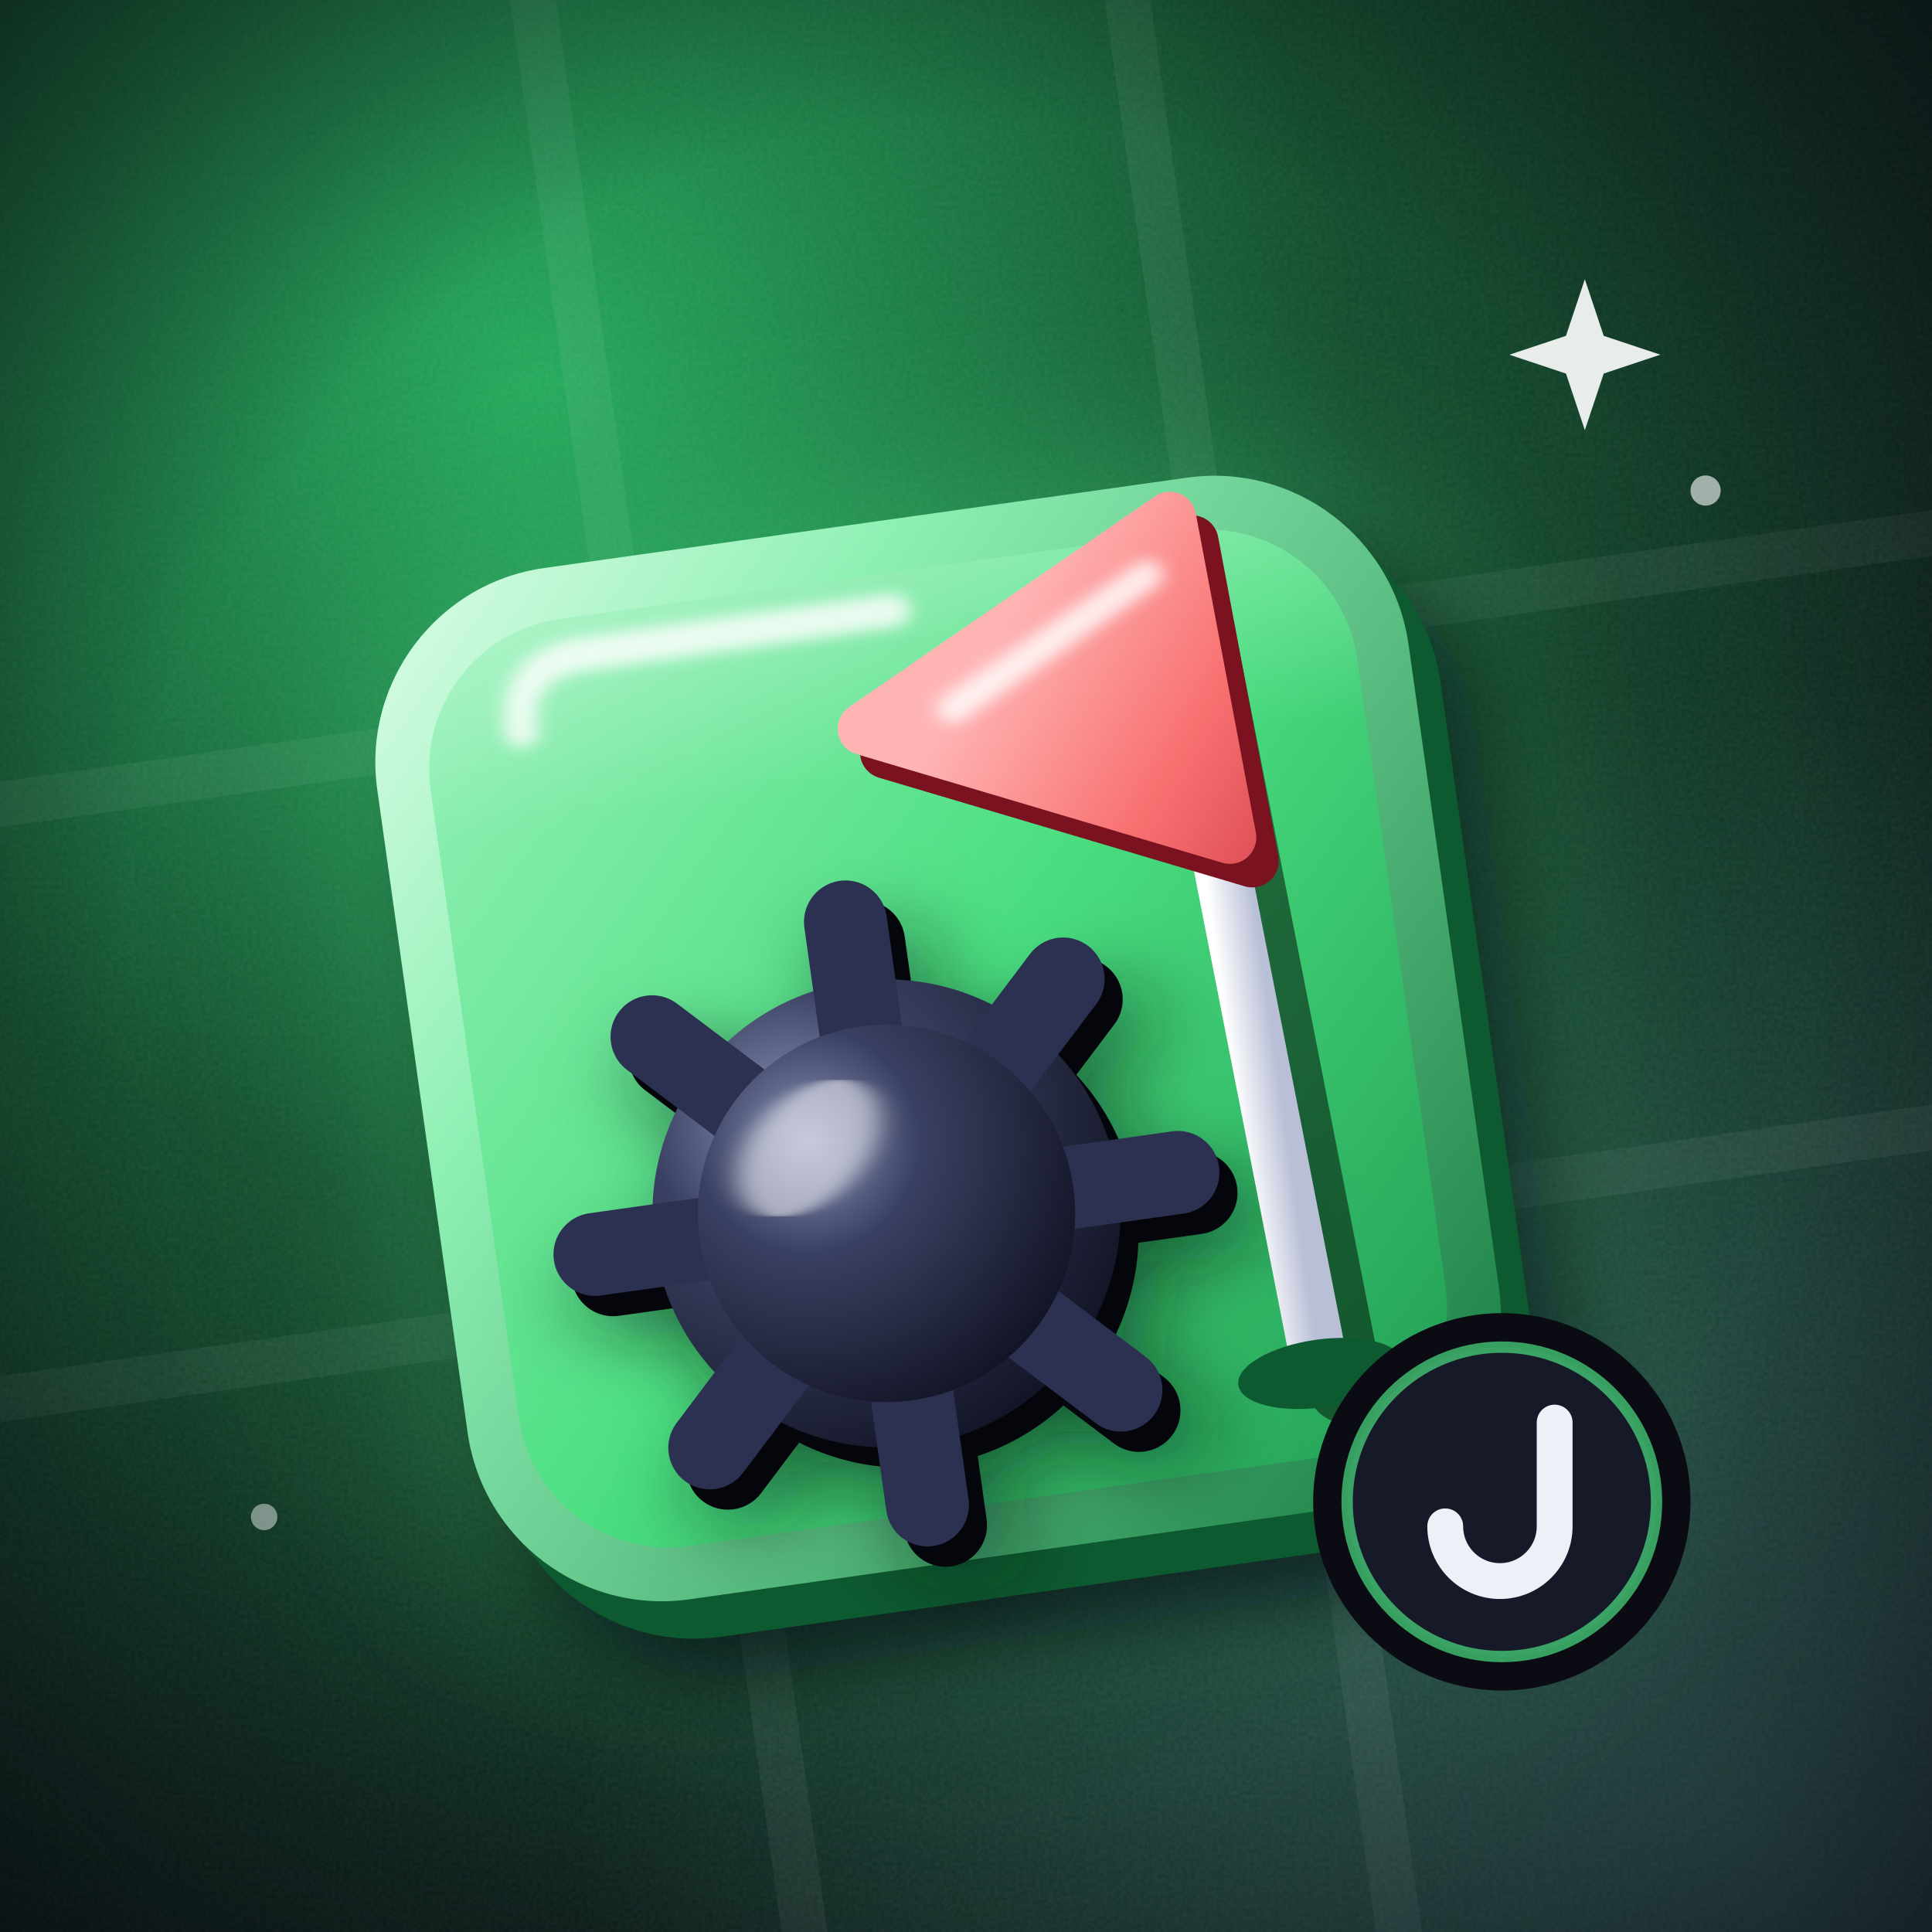
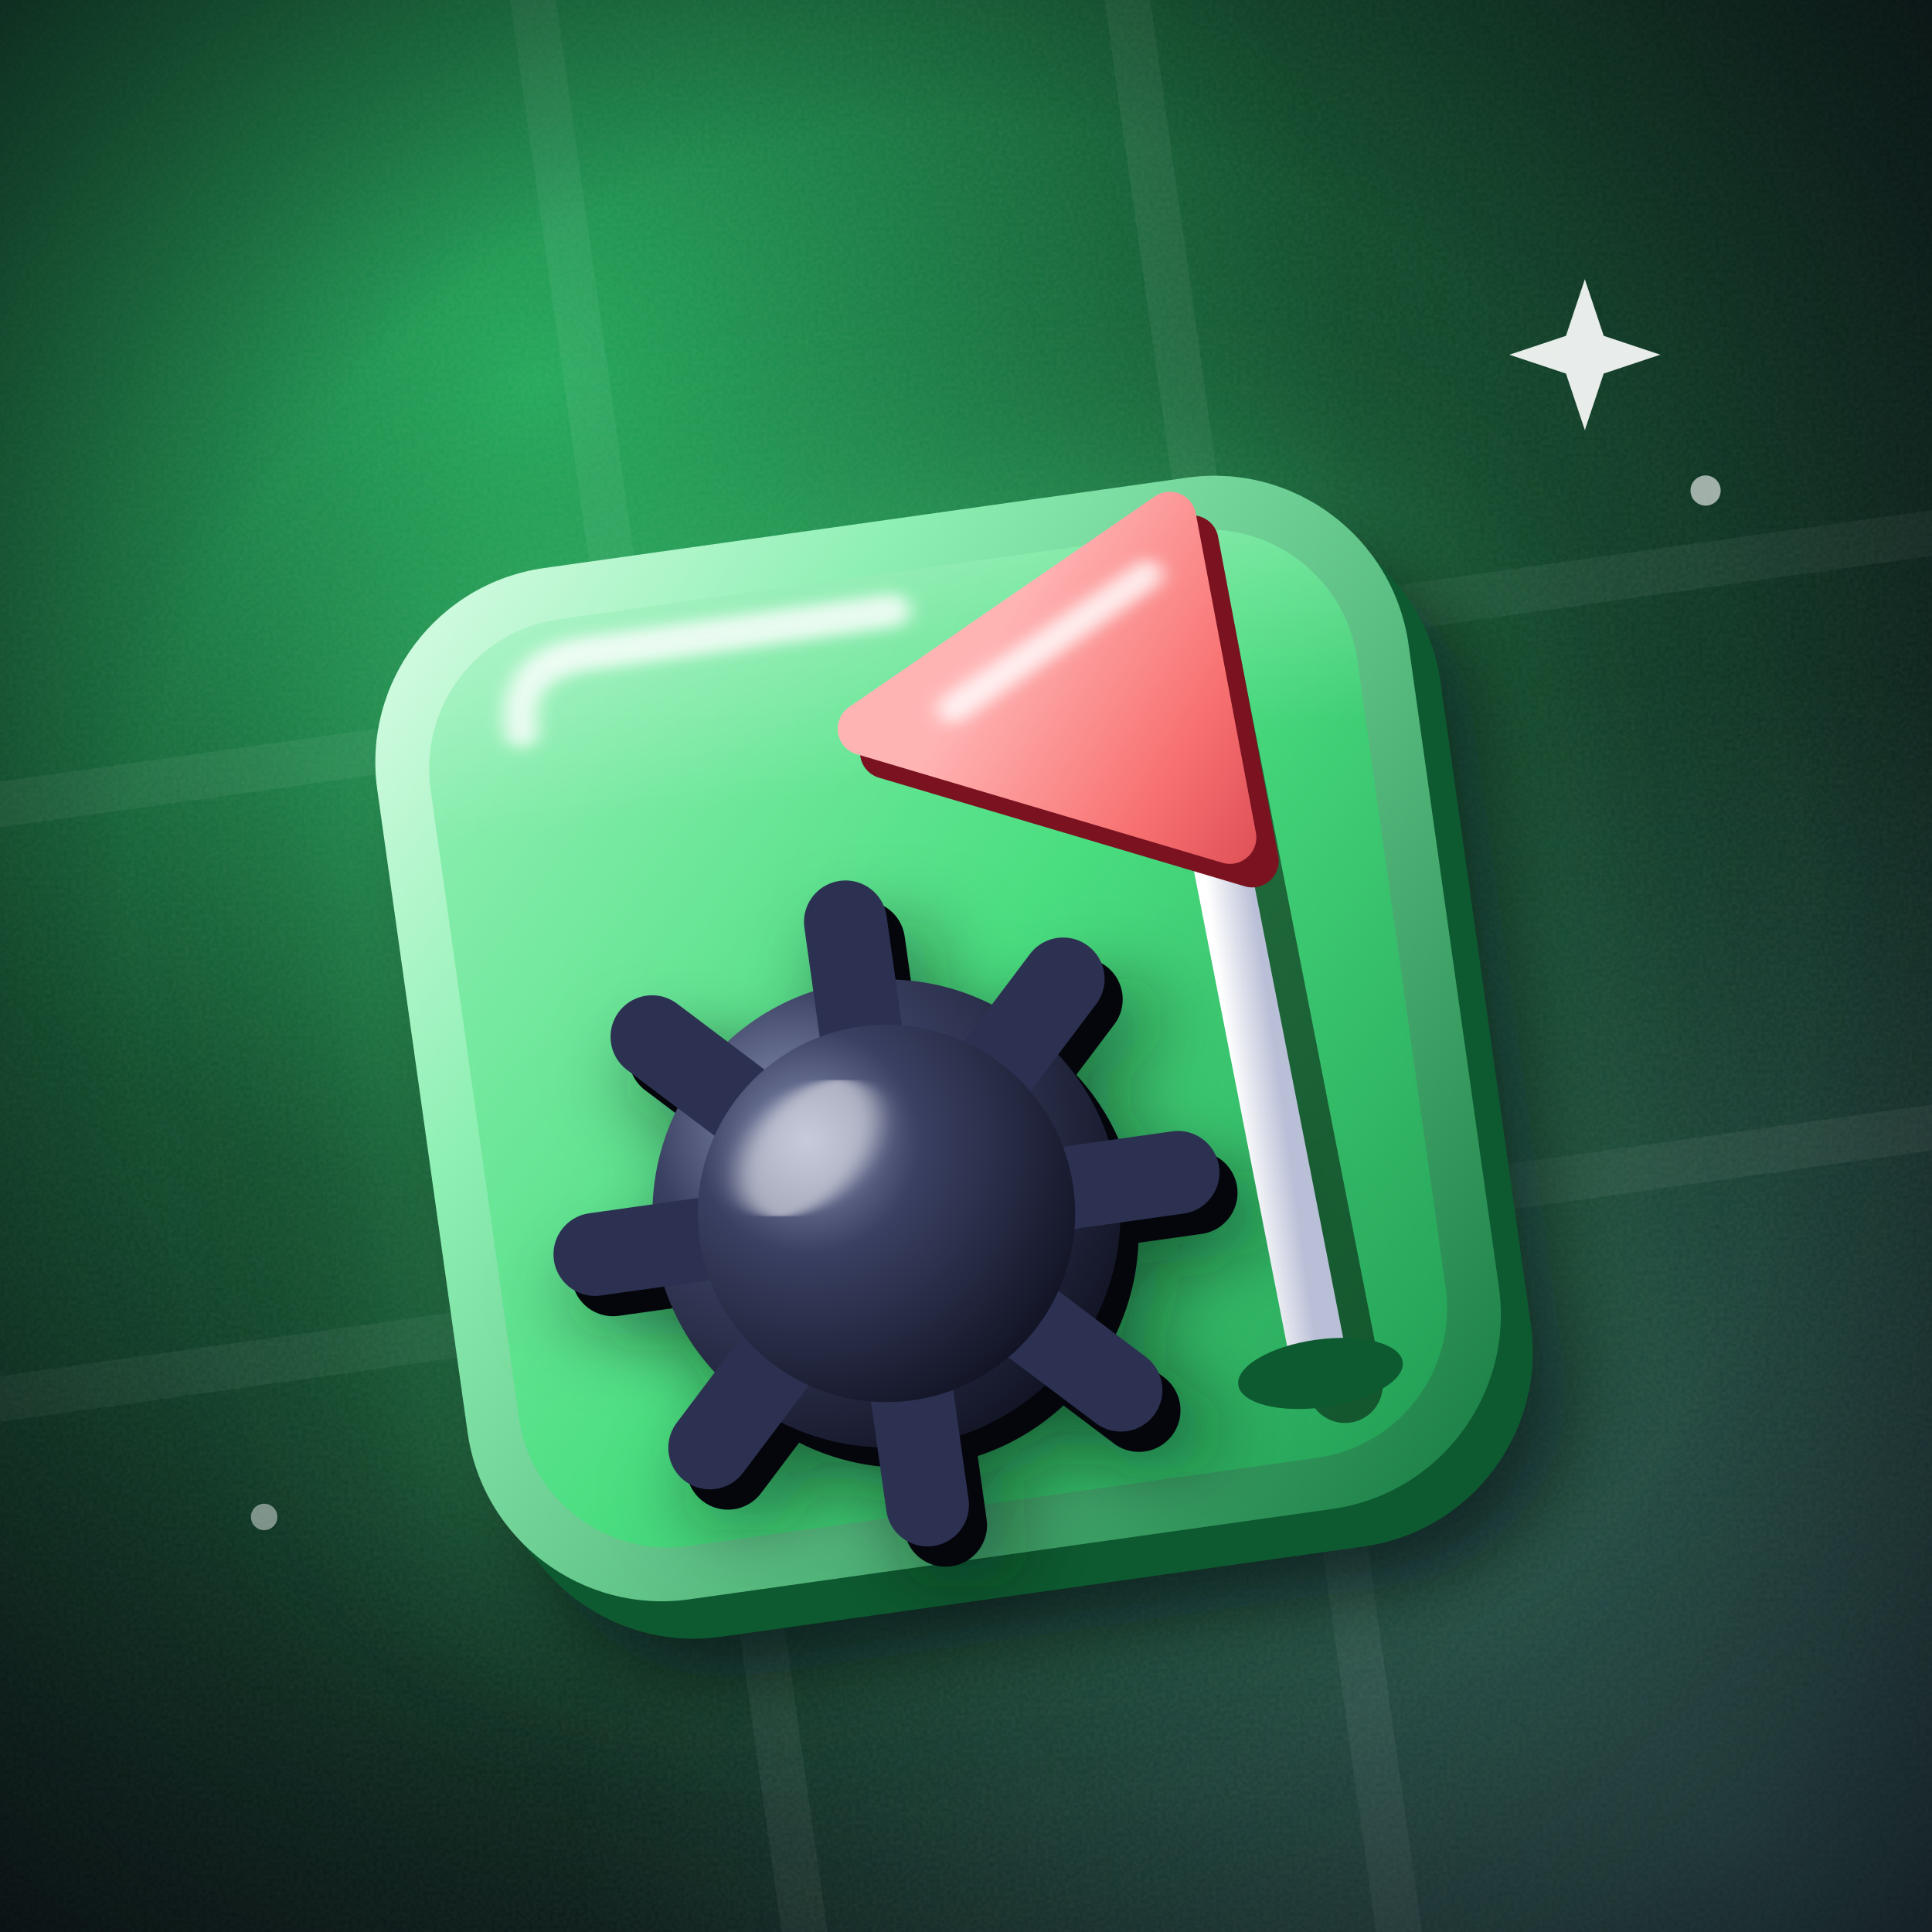
<svg xmlns="http://www.w3.org/2000/svg" viewBox="0 0 512 512" width="512" height="512" role="img" aria-label="SafeSweep">
  <defs>
    <radialGradient id="ground" cx="0.28" cy="0.2" r="1">
      <stop offset="0" stop-color="#22a85a" />
      <stop offset="0.42" stop-color="#0f4a2a" />
      <stop offset="1" stop-color="#0a0b13" />
    </radialGradient>
    <radialGradient id="rim" cx="0.9" cy="0.95" r="0.6">
      <stop offset="0" stop-color="#6fdcc8" stop-opacity="0.3" />
      <stop offset="1" stop-color="#6fdcc8" stop-opacity="0" />
    </radialGradient>
    <radialGradient id="vignette" cx="0.5" cy="0.5" r="0.72">
      <stop offset="0.6" stop-color="#05060c" stop-opacity="0" />
      <stop offset="1" stop-color="#05060c" stop-opacity="0.6" />
    </radialGradient>
    <linearGradient id="t-edge" gradientUnits="userSpaceOnUse" x1="100" y1="120" x2="400" y2="400">
      <stop offset="0" stop-color="#eafff1" />
      <stop offset="0.3" stop-color="#8ff0b4" />
      <stop offset="1" stop-color="#157a40" />
    </linearGradient>
    <linearGradient id="t-face" gradientUnits="userSpaceOnUse" x1="120" y1="140" x2="390" y2="390">
      <stop offset="0" stop-color="#9af2bb" />
      <stop offset="0.5" stop-color="#4ade80" />
      <stop offset="1" stop-color="#1f9a52" />
    </linearGradient>
    <radialGradient id="m-body" cx="0.32" cy="0.28" r="0.85">
      <stop offset="0" stop-color="#8d96b8" />
      <stop offset="0.35" stop-color="#3a4062" />
      <stop offset="1" stop-color="#0d0f1d" />
    </radialGradient>
    <linearGradient id="f-cloth" gradientUnits="userSpaceOnUse" x1="300" y1="140" x2="400" y2="220">
      <stop offset="0" stop-color="#ffb4b4" />
      <stop offset="0.45" stop-color="#f87171" />
      <stop offset="1" stop-color="#c22b3a" />
    </linearGradient>
    <linearGradient id="f-pole" x1="0" y1="0" x2="1" y2="0">
      <stop offset="0" stop-color="#ffffff" />
      <stop offset="1" stop-color="#b9bfd6" />
    </linearGradient>
    <linearGradient id="gloss" x1="0" y1="0" x2="0" y2="1">
      <stop offset="0" stop-color="#ffffff" stop-opacity="0.55" />
      <stop offset="0.5" stop-color="#ffffff" stop-opacity="0" />
    </linearGradient>
    <filter id="blur-xl" x="-50%" y="-50%" width="200%" height="200%">
      <feGaussianBlur stdDeviation="30" />
    </filter>
    <filter id="blur-m" x="-50%" y="-50%" width="200%" height="200%">
      <feGaussianBlur stdDeviation="11" />
    </filter>
    <filter id="blur-s" x="-50%" y="-50%" width="200%" height="200%">
      <feGaussianBlur stdDeviation="2.2" />
    </filter>
    <filter id="grain" x="0" y="0" width="100%" height="100%">
      <feTurbulence type="fractalNoise" baseFrequency="0.9" numOctaves="2" seed="7" />
      <feColorMatrix values="0 0 0 0 1  0 0 0 0 1  0 0 0 0 1  0 0 0 0.07 0" />
    </filter>
    <rect id="tile" x="108" y="136" width="276" height="276" rx="52" />
    <clipPath id="tile-clip">
      <rect x="122" y="150" width="248" height="248" rx="40" />
    </clipPath>
    <g id="mine">
      <circle cx="226" cy="318" r="62" />
      <g stroke-width="22" stroke-linecap="round" stroke="currentColor">
        <path d="M226 318V240M226 318V396M226 318H148M226 318H304M226 318L171 263M226 318L281 373M226 318L281 263M226 318L171 373" />
      </g>
    </g>
  </defs>
  <rect width="512" height="512" fill="url(#ground)" />
  <rect width="512" height="512" fill="url(#rim)" />
  <g fill="none" stroke="#ffffff" stroke-opacity="0.055" stroke-width="12" stroke-linecap="round" transform="rotate(-8 256 256)">
    <path d="M178 -20V532M334 -20V532M-20 178H532M-20 334H532" />
  </g>
  <rect width="512" height="512" filter="url(#grain)" />
  <rect width="512" height="512" fill="url(#vignette)" />
  <g transform="rotate(-8 256 256)">
    <use href="#tile" fill="#4ade80" opacity="0.4" filter="url(#blur-xl)" />
    <use href="#tile" fill="#04050a" opacity="0.6" transform="translate(14 22)" filter="url(#blur-m)" />
    <use href="#tile" fill="#0d5a30" transform="translate(7 11)" />
    <use href="#tile" fill="#0d5a30" transform="translate(3.5 5.5)" />
    <use href="#tile" fill="url(#t-edge)" />
    <rect x="122" y="150" width="248" height="248" rx="40" fill="url(#t-face)" />
    <g clip-path="url(#tile-clip)">
      <rect x="110" y="140" width="280" height="130" fill="url(#gloss)" opacity="0.55" />
    </g>
    <path d="M148 178Q148 160 168 160H250" fill="none" stroke="#ffffff" stroke-opacity="0.8" stroke-width="9" stroke-linecap="round" filter="url(#blur-s)" />
    <use href="#mine" color="#04140a" fill="#04140a" opacity="0.6" transform="translate(8 12)" filter="url(#blur-m)" />
    <use href="#mine" color="#05060c" fill="#05060c" transform="translate(4 6)" />
    <use href="#mine" color="#2c3152" fill="url(#m-body)" />
    <circle cx="226" cy="318" r="50" fill="url(#m-body)" />
    <ellipse cx="208" cy="298" rx="22" ry="14" fill="#ffffff" opacity="0.5" transform="rotate(-35 208 298)" filter="url(#blur-s)" />
    <path d="M334 372L322 150" fill="none" stroke="#04140a" stroke-opacity="0.55" stroke-width="20" stroke-linecap="round" transform="translate(6 8)" />
    <path d="M334 372L322 150" fill="none" stroke="url(#f-pole)" stroke-width="15" stroke-linecap="round" />
    <path d="M326 146L238 190L330 232Z" fill="#7a1220" transform="translate(5 7)" stroke="#7a1220" stroke-width="14" stroke-linejoin="round" />
    <path d="M326 146L238 190L330 232Z" fill="url(#f-cloth)" stroke="url(#f-cloth)" stroke-width="14" stroke-linejoin="round" />
    <path d="M318 160L262 188" fill="none" stroke="#ffffff" stroke-opacity="0.8" stroke-width="8" stroke-linecap="round" filter="url(#blur-s)" />
    <ellipse cx="334" cy="376" rx="22" ry="9" fill="#0d5a30" />
  </g>
  <g fill="#ffffff">
    <path d="M420 74l5 15 15 5-15 5-5 15-5-15-15-5 15-5z" opacity="0.9" />
    <circle cx="452" cy="130" r="4" opacity="0.6" />
    <circle cx="70" cy="402" r="3.5" opacity="0.45" />
  </g>
-   <g transform="translate(398 398)">
-     <circle r="50" fill="#0a0b13" />
-     <circle r="41" fill="#161927" />
-     <circle r="41" fill="none" stroke="#4ade80" stroke-opacity="0.7" stroke-width="3" />
-     <path d="M7 -22V5.5a14.5 14.5 0 0 1-29 0" fill="none" stroke="#eef0f7" stroke-width="9.5" stroke-linecap="round" transform="translate(7 1)" />
-   </g>
</svg>
